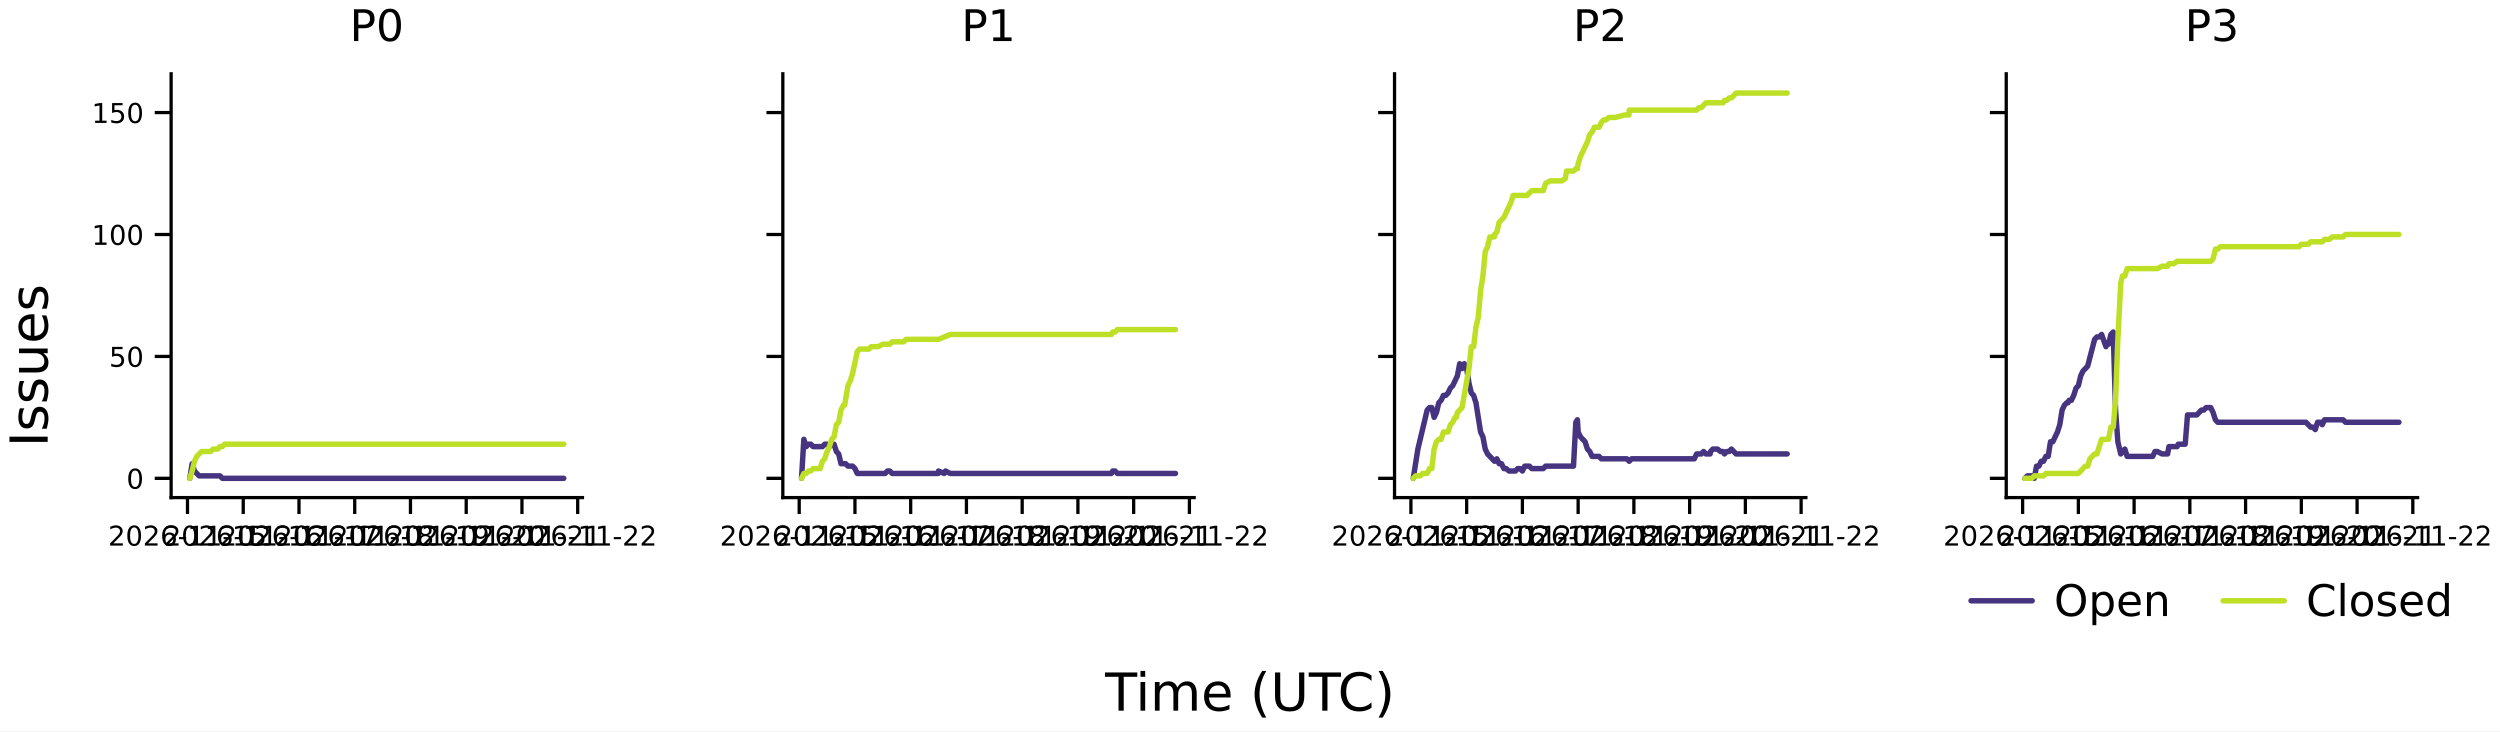
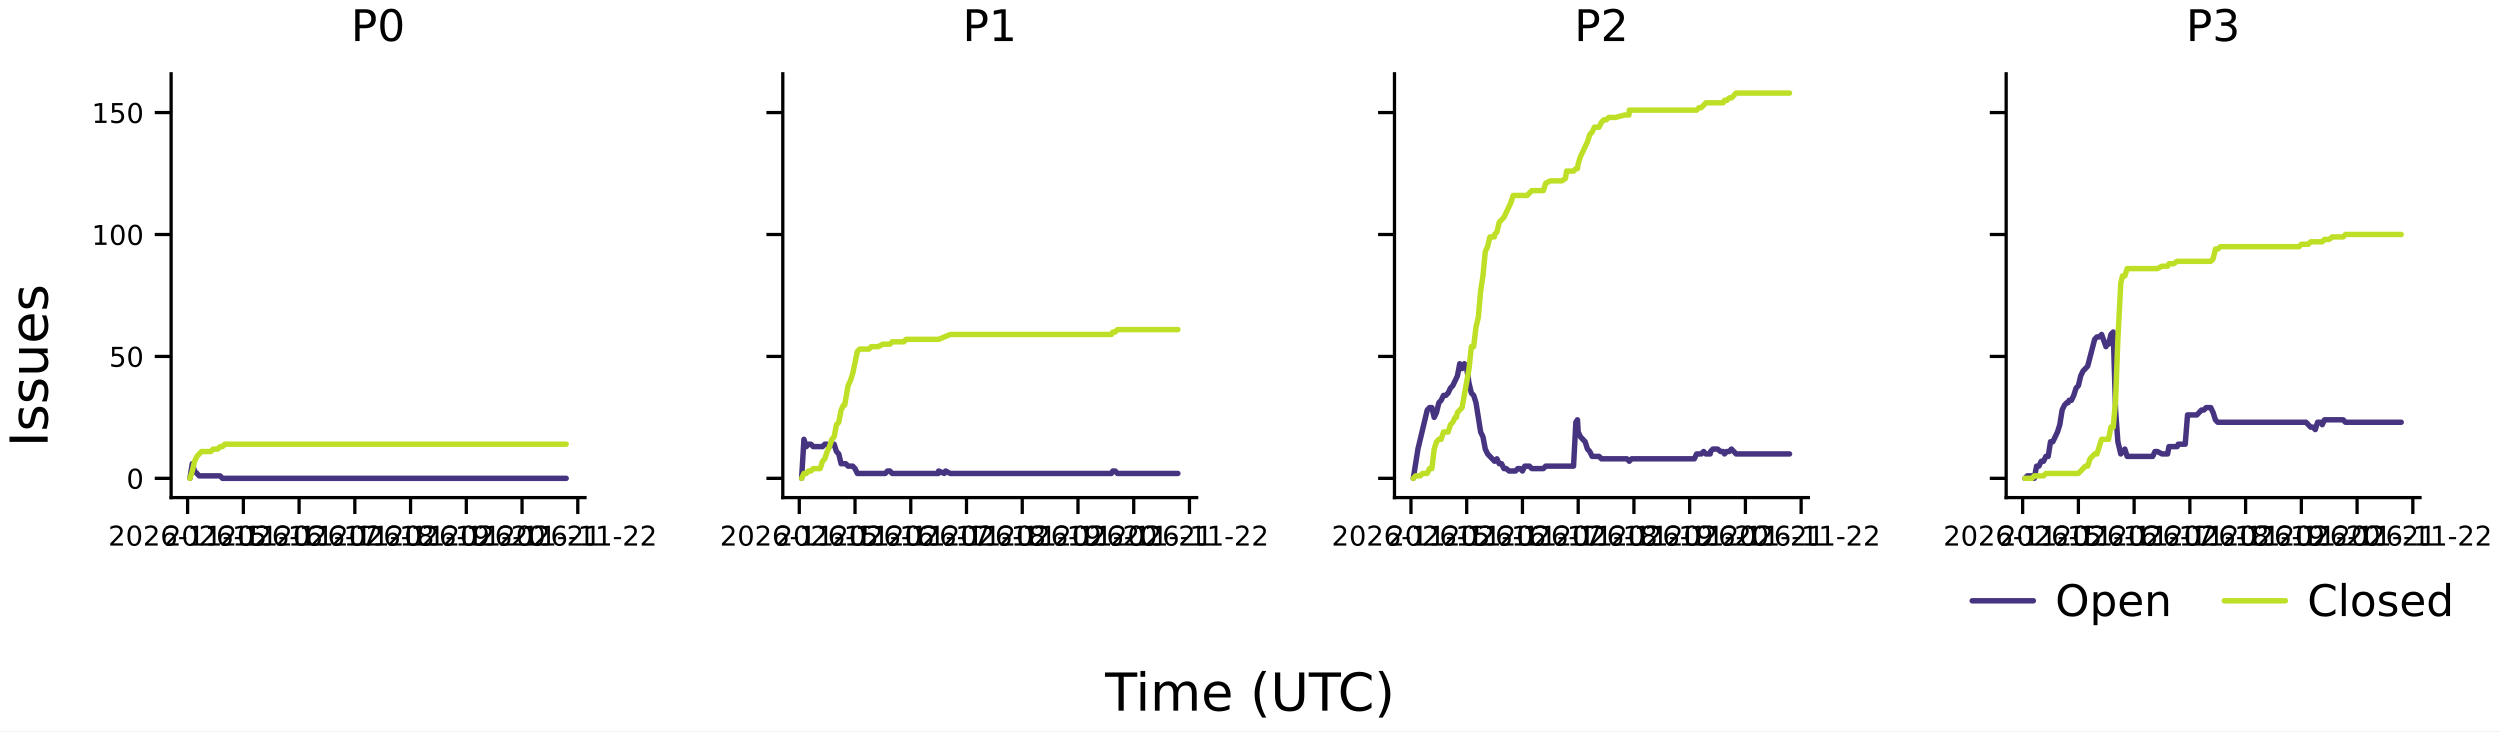
<svg xmlns="http://www.w3.org/2000/svg" xmlns:xlink="http://www.w3.org/1999/xlink" width="457.921pt" height="133.92pt" viewBox="0 0 457.921 133.92" version="1.1">
  <defs>
    <style type="text/css">*{stroke-linejoin: round; stroke-linecap: butt}</style>
  </defs>
  <g id="figure_1">
    <g id="patch_1">
      <path d="M 0 133.92  L 457.921 133.92  L 457.921 0  L 0 0  z " style="fill: #ffffff" />
    </g>
    <g id="axes_1">
      <g id="patch_2">
-         <path d="M 31.344 91.143  L 106.688 91.143  L 106.688 13.518  L 31.344 13.518  z " style="fill: #ffffff" />
+         <path d="M 31.344 91.143  L 107.15 91.143  L 107.15 13.518  L 31.344 13.518  z " style="fill: #ffffff" />
      </g>
      <g id="matplotlib.axis_1">
        <g id="xtick_1">
          <g id="line2d_1">
            <defs>
-               <path id="md93e90c989" d="M 0 0  L 0 3  " style="stroke: #000000; stroke-width: 0.6" />
+               <path id="m746cb403ec" d="M 0 0  L 0 3  " style="stroke: #000000; stroke-width: 0.6" />
            </defs>
            <g>
-               <use xlink:href="#md93e90c989" x="34.343" y="91.143" style="stroke: #000000; stroke-width: 0.6" />
+               <use xlink:href="#m746cb403ec" x="34.364" y="91.143" style="stroke: #000000; stroke-width: 0.6" />
            </g>
          </g>
          <g id="text_1">
-             <text style="font-size: 5px; font-family: 'DejaVu Sans', sans-serif; text-anchor: middle" x="34.343" y="99.942" transform="rotate(-0 34.34304 99.94197)">2026-11-15</text>
+             <text style="font-size: 5px; font-family: 'DejaVu Sans', sans-serif; text-anchor: middle" x="34.364" y="99.942" transform="rotate(-0 34.36409 99.94197)">2026-11-15</text>
          </g>
        </g>
        <g id="xtick_2">
          <g id="line2d_2">
            <g>
-               <use xlink:href="#md93e90c989" x="44.553" y="91.143" style="stroke: #000000; stroke-width: 0.6" />
+               <use xlink:href="#m746cb403ec" x="44.574" y="91.143" style="stroke: #000000; stroke-width: 0.6" />
            </g>
          </g>
          <g id="text_2">
-             <text style="font-size: 5px; font-family: 'DejaVu Sans', sans-serif; text-anchor: middle" x="44.553" y="99.942" transform="rotate(-0 44.55339 99.94197)">2026-11-16</text>
+             <text style="font-size: 5px; font-family: 'DejaVu Sans', sans-serif; text-anchor: middle" x="44.574" y="99.942" transform="rotate(-0 44.57371 99.94197)">2026-11-16</text>
          </g>
        </g>
        <g id="xtick_3">
          <g id="line2d_3">
            <g>
-               <use xlink:href="#md93e90c989" x="54.764" y="91.143" style="stroke: #000000; stroke-width: 0.6" />
+               <use xlink:href="#m746cb403ec" x="54.783" y="91.143" style="stroke: #000000; stroke-width: 0.6" />
            </g>
          </g>
          <g id="text_3">
-             <text style="font-size: 5px; font-family: 'DejaVu Sans', sans-serif; text-anchor: middle" x="54.764" y="99.942" transform="rotate(-0 54.76373 99.94197)">2026-11-17</text>
+             <text style="font-size: 5px; font-family: 'DejaVu Sans', sans-serif; text-anchor: middle" x="54.783" y="99.942" transform="rotate(-0 54.78332 99.94197)">2026-11-17</text>
          </g>
        </g>
        <g id="xtick_4">
          <g id="line2d_4">
            <g>
-               <use xlink:href="#md93e90c989" x="64.974" y="91.143" style="stroke: #000000; stroke-width: 0.6" />
+               <use xlink:href="#m746cb403ec" x="64.993" y="91.143" style="stroke: #000000; stroke-width: 0.6" />
            </g>
          </g>
          <g id="text_4">
-             <text style="font-size: 5px; font-family: 'DejaVu Sans', sans-serif; text-anchor: middle" x="64.974" y="99.942" transform="rotate(-0 64.97408 99.94197)">2026-11-18</text>
+             <text style="font-size: 5px; font-family: 'DejaVu Sans', sans-serif; text-anchor: middle" x="64.993" y="99.942" transform="rotate(-0 64.99293 99.94197)">2026-11-18</text>
          </g>
        </g>
        <g id="xtick_5">
          <g id="line2d_5">
            <g>
-               <use xlink:href="#md93e90c989" x="75.184" y="91.143" style="stroke: #000000; stroke-width: 0.6" />
+               <use xlink:href="#m746cb403ec" x="75.203" y="91.143" style="stroke: #000000; stroke-width: 0.6" />
            </g>
          </g>
          <g id="text_5">
-             <text style="font-size: 5px; font-family: 'DejaVu Sans', sans-serif; text-anchor: middle" x="75.184" y="99.942" transform="rotate(-0 75.18443 99.94197)">2026-11-19</text>
+             <text style="font-size: 5px; font-family: 'DejaVu Sans', sans-serif; text-anchor: middle" x="75.203" y="99.942" transform="rotate(-0 75.20255 99.94197)">2026-11-19</text>
          </g>
        </g>
        <g id="xtick_6">
          <g id="line2d_6">
            <g>
-               <use xlink:href="#md93e90c989" x="85.395" y="91.143" style="stroke: #000000; stroke-width: 0.6" />
+               <use xlink:href="#m746cb403ec" x="85.412" y="91.143" style="stroke: #000000; stroke-width: 0.6" />
            </g>
          </g>
          <g id="text_6">
-             <text style="font-size: 5px; font-family: 'DejaVu Sans', sans-serif; text-anchor: middle" x="85.395" y="99.942" transform="rotate(-0 85.39477 99.94197)">2026-11-20</text>
+             <text style="font-size: 5px; font-family: 'DejaVu Sans', sans-serif; text-anchor: middle" x="85.412" y="99.942" transform="rotate(-0 85.41216 99.94197)">2026-11-20</text>
          </g>
        </g>
        <g id="xtick_7">
          <g id="line2d_7">
            <g>
-               <use xlink:href="#md93e90c989" x="95.605" y="91.143" style="stroke: #000000; stroke-width: 0.6" />
+               <use xlink:href="#m746cb403ec" x="95.622" y="91.143" style="stroke: #000000; stroke-width: 0.6" />
            </g>
          </g>
          <g id="text_7">
-             <text style="font-size: 5px; font-family: 'DejaVu Sans', sans-serif; text-anchor: middle" x="95.605" y="99.942" transform="rotate(-0 95.60512 99.94197)">2026-11-21</text>
+             <text style="font-size: 5px; font-family: 'DejaVu Sans', sans-serif; text-anchor: middle" x="95.622" y="99.942" transform="rotate(-0 95.62177 99.94197)">2026-11-21</text>
          </g>
        </g>
        <g id="xtick_8">
          <g id="line2d_8">
            <g>
-               <use xlink:href="#md93e90c989" x="105.815" y="91.143" style="stroke: #000000; stroke-width: 0.6" />
+               <use xlink:href="#m746cb403ec" x="105.831" y="91.143" style="stroke: #000000; stroke-width: 0.6" />
            </g>
          </g>
          <g id="text_8">
-             <text style="font-size: 5px; font-family: 'DejaVu Sans', sans-serif; text-anchor: middle" x="105.815" y="99.942" transform="rotate(-0 105.8155 99.94197)">2026-11-22</text>
+             <text style="font-size: 5px; font-family: 'DejaVu Sans', sans-serif; text-anchor: middle" x="105.831" y="99.942" transform="rotate(-0 105.8314 99.94197)">2026-11-22</text>
          </g>
        </g>
      </g>
      <g id="matplotlib.axis_2">
        <g id="ytick_1">
          <g id="line2d_9">
            <defs>
-               <path id="m0c83f13d5a" d="M 0 0  L -3 0  " style="stroke: #000000; stroke-width: 0.6" />
+               <path id="m1bcc502d39" d="M 0 0  L -3 0  " style="stroke: #000000; stroke-width: 0.6" />
            </defs>
            <g>
-               <use xlink:href="#m0c83f13d5a" x="31.344" y="87.615" style="stroke: #000000; stroke-width: 0.6" />
+               <use xlink:href="#m1bcc502d39" x="31.344" y="87.615" style="stroke: #000000; stroke-width: 0.6" />
            </g>
          </g>
          <g id="text_9">
            <text style="font-size: 5px; font-family: 'DejaVu Sans', sans-serif; text-anchor: end" x="26.344" y="89.514" transform="rotate(-0 26.34375 89.51415)">0</text>
          </g>
        </g>
        <g id="ytick_2">
          <g id="line2d_10">
            <g>
-               <use xlink:href="#m0c83f13d5a" x="31.344" y="65.283" style="stroke: #000000; stroke-width: 0.6" />
+               <use xlink:href="#m1bcc502d39" x="31.344" y="65.283" style="stroke: #000000; stroke-width: 0.6" />
            </g>
          </g>
          <g id="text_10">
            <text style="font-size: 5px; font-family: 'DejaVu Sans', sans-serif; text-anchor: end" x="26.344" y="67.182" transform="rotate(-0 26.34375 67.18244)">50</text>
          </g>
        </g>
        <g id="ytick_3">
          <g id="line2d_11">
            <g>
-               <use xlink:href="#m0c83f13d5a" x="31.344" y="42.951" style="stroke: #000000; stroke-width: 0.6" />
+               <use xlink:href="#m1bcc502d39" x="31.344" y="42.951" style="stroke: #000000; stroke-width: 0.6" />
            </g>
          </g>
          <g id="text_11">
            <text style="font-size: 5px; font-family: 'DejaVu Sans', sans-serif; text-anchor: end" x="26.344" y="44.851" transform="rotate(-0 26.34375 44.85073)">100</text>
          </g>
        </g>
        <g id="ytick_4">
          <g id="line2d_12">
            <g>
-               <use xlink:href="#m0c83f13d5a" x="31.344" y="20.62" style="stroke: #000000; stroke-width: 0.6" />
+               <use xlink:href="#m1bcc502d39" x="31.344" y="20.62" style="stroke: #000000; stroke-width: 0.6" />
            </g>
          </g>
          <g id="text_12">
            <text style="font-size: 5px; font-family: 'DejaVu Sans', sans-serif; text-anchor: end" x="26.344" y="22.519" transform="rotate(-0 26.34375 22.51902)">150</text>
          </g>
        </g>
      </g>
      <g id="line2d_13">
-         <path d="M 34.768 87.615  L 35.194 84.935  L 35.619 86.275  L 36.47 87.168  L 40.299 87.168  L 40.725 87.615  L 103.263 87.615  L 103.263 87.615  " clip-path="url(#pa8d7c12f96)" style="fill: none; stroke: #463480; stroke-linecap: round" />
+         <path d="M 34.789 87.615  L 35.215 84.935  L 35.64 86.275  L 36.491 87.168  L 40.32 87.168  L 40.745 87.615  L 103.704 87.615  L 103.704 87.615  " clip-path="url(#p60b2d1991f)" style="fill: none; stroke: #463480; stroke-linecap: round" />
      </g>
      <g id="line2d_14">
-         <path d="M 34.768 87.615  L 35.194 86.275  L 35.619 84.488  L 36.045 83.595  L 36.896 82.702  L 38.597 82.702  L 39.023 82.255  L 39.874 82.255  L 40.299 81.808  L 40.725 81.808  L 41.15 81.362  L 103.263 81.362  L 103.263 81.362  " clip-path="url(#pa8d7c12f96)" style="fill: none; stroke: #bddf26; stroke-linecap: round" />
+         <path d="M 34.789 87.615  L 35.215 86.275  L 35.64 84.488  L 36.066 83.595  L 36.916 82.702  L 38.618 82.702  L 39.044 82.255  L 39.894 82.255  L 40.32 81.808  L 40.745 81.808  L 41.171 81.362  L 103.704 81.362  L 103.704 81.362  " clip-path="url(#p60b2d1991f)" style="fill: none; stroke: #bddf26; stroke-linecap: round" />
      </g>
      <g id="patch_3">
        <path d="M 31.344 91.143  L 31.344 13.518  " style="fill: none; stroke: #000000; stroke-width: 0.6; stroke-linejoin: miter; stroke-linecap: square" />
      </g>
      <g id="patch_4">
-         <path d="M 31.344 91.143  L 106.688 91.143  " style="fill: none; stroke: #000000; stroke-width: 0.6; stroke-linejoin: miter; stroke-linecap: square" />
+         <path d="M 31.344 91.143  L 107.15 91.143  " style="fill: none; stroke: #000000; stroke-width: 0.6; stroke-linejoin: miter; stroke-linecap: square" />
      </g>
      <g id="text_13">
-         <text style="font-size: 8px; font-family: 'DejaVu Sans', sans-serif; text-anchor: middle" x="69.016" y="7.518" transform="rotate(-0 69.01568 7.518125)">P0</text>
+         <text style="font-size: 8px; font-family: 'DejaVu Sans', sans-serif; text-anchor: middle" x="69.247" y="7.518" transform="rotate(-0 69.24694 7.518125)">P0</text>
      </g>
    </g>
    <g id="axes_2">
      <g id="patch_5">
-         <path d="M 143.389 91.143  L 218.733 91.143  L 218.733 13.518  L 143.389 13.518  z " style="fill: #ffffff" />
+         <path d="M 143.384 91.143  L 219.191 91.143  L 219.191 13.518  L 143.384 13.518  z " style="fill: #ffffff" />
      </g>
      <g id="matplotlib.axis_3">
        <g id="xtick_9">
          <g id="line2d_15">
            <g>
-               <use xlink:href="#md93e90c989" x="146.389" y="91.143" style="stroke: #000000; stroke-width: 0.6" />
+               <use xlink:href="#m746cb403ec" x="146.404" y="91.143" style="stroke: #000000; stroke-width: 0.6" />
            </g>
          </g>
          <g id="text_14">
-             <text style="font-size: 5px; font-family: 'DejaVu Sans', sans-serif; text-anchor: middle" x="146.389" y="99.942" transform="rotate(-0 146.3886 99.94197)">2026-11-15</text>
+             <text style="font-size: 5px; font-family: 'DejaVu Sans', sans-serif; text-anchor: middle" x="146.404" y="99.942" transform="rotate(-0 146.4045 99.94197)">2026-11-15</text>
          </g>
        </g>
        <g id="xtick_10">
          <g id="line2d_16">
            <g>
-               <use xlink:href="#md93e90c989" x="156.599" y="91.143" style="stroke: #000000; stroke-width: 0.6" />
+               <use xlink:href="#m746cb403ec" x="156.614" y="91.143" style="stroke: #000000; stroke-width: 0.6" />
            </g>
          </g>
          <g id="text_15">
-             <text style="font-size: 5px; font-family: 'DejaVu Sans', sans-serif; text-anchor: middle" x="156.599" y="99.942" transform="rotate(-0 156.5989 99.94197)">2026-11-16</text>
+             <text style="font-size: 5px; font-family: 'DejaVu Sans', sans-serif; text-anchor: middle" x="156.614" y="99.942" transform="rotate(-0 156.6141 99.94197)">2026-11-16</text>
          </g>
        </g>
        <g id="xtick_11">
          <g id="line2d_17">
            <g>
-               <use xlink:href="#md93e90c989" x="166.809" y="91.143" style="stroke: #000000; stroke-width: 0.6" />
+               <use xlink:href="#m746cb403ec" x="166.824" y="91.143" style="stroke: #000000; stroke-width: 0.6" />
            </g>
          </g>
          <g id="text_16">
-             <text style="font-size: 5px; font-family: 'DejaVu Sans', sans-serif; text-anchor: middle" x="166.809" y="99.942" transform="rotate(-0 166.8093 99.94197)">2026-11-17</text>
+             <text style="font-size: 5px; font-family: 'DejaVu Sans', sans-serif; text-anchor: middle" x="166.824" y="99.942" transform="rotate(-0 166.8237 99.94197)">2026-11-17</text>
          </g>
        </g>
        <g id="xtick_12">
          <g id="line2d_18">
            <g>
-               <use xlink:href="#md93e90c989" x="177.02" y="91.143" style="stroke: #000000; stroke-width: 0.6" />
+               <use xlink:href="#m746cb403ec" x="177.033" y="91.143" style="stroke: #000000; stroke-width: 0.6" />
            </g>
          </g>
          <g id="text_17">
-             <text style="font-size: 5px; font-family: 'DejaVu Sans', sans-serif; text-anchor: middle" x="177.02" y="99.942" transform="rotate(-0 177.0196 99.94197)">2026-11-18</text>
+             <text style="font-size: 5px; font-family: 'DejaVu Sans', sans-serif; text-anchor: middle" x="177.033" y="99.942" transform="rotate(-0 177.0333 99.94197)">2026-11-18</text>
          </g>
        </g>
        <g id="xtick_13">
          <g id="line2d_19">
            <g>
-               <use xlink:href="#md93e90c989" x="187.23" y="91.143" style="stroke: #000000; stroke-width: 0.6" />
+               <use xlink:href="#m746cb403ec" x="187.243" y="91.143" style="stroke: #000000; stroke-width: 0.6" />
            </g>
          </g>
          <g id="text_18">
-             <text style="font-size: 5px; font-family: 'DejaVu Sans', sans-serif; text-anchor: middle" x="187.23" y="99.942" transform="rotate(-0 187.23 99.94197)">2026-11-19</text>
+             <text style="font-size: 5px; font-family: 'DejaVu Sans', sans-serif; text-anchor: middle" x="187.243" y="99.942" transform="rotate(-0 187.2429 99.94197)">2026-11-19</text>
          </g>
        </g>
        <g id="xtick_14">
          <g id="line2d_20">
            <g>
-               <use xlink:href="#md93e90c989" x="197.44" y="91.143" style="stroke: #000000; stroke-width: 0.6" />
+               <use xlink:href="#m746cb403ec" x="197.453" y="91.143" style="stroke: #000000; stroke-width: 0.6" />
            </g>
          </g>
          <g id="text_19">
-             <text style="font-size: 5px; font-family: 'DejaVu Sans', sans-serif; text-anchor: middle" x="197.44" y="99.942" transform="rotate(-0 197.4403 99.94197)">2026-11-20</text>
+             <text style="font-size: 5px; font-family: 'DejaVu Sans', sans-serif; text-anchor: middle" x="197.453" y="99.942" transform="rotate(-0 197.4525 99.94197)">2026-11-20</text>
          </g>
        </g>
        <g id="xtick_15">
          <g id="line2d_21">
            <g>
-               <use xlink:href="#md93e90c989" x="207.651" y="91.143" style="stroke: #000000; stroke-width: 0.6" />
+               <use xlink:href="#m746cb403ec" x="207.662" y="91.143" style="stroke: #000000; stroke-width: 0.6" />
            </g>
          </g>
          <g id="text_20">
-             <text style="font-size: 5px; font-family: 'DejaVu Sans', sans-serif; text-anchor: middle" x="207.651" y="99.942" transform="rotate(-0 207.6507 99.94197)">2026-11-21</text>
+             <text style="font-size: 5px; font-family: 'DejaVu Sans', sans-serif; text-anchor: middle" x="207.662" y="99.942" transform="rotate(-0 207.6622 99.94197)">2026-11-21</text>
          </g>
        </g>
        <g id="xtick_16">
          <g id="line2d_22">
            <g>
-               <use xlink:href="#md93e90c989" x="217.861" y="91.143" style="stroke: #000000; stroke-width: 0.6" />
+               <use xlink:href="#m746cb403ec" x="217.872" y="91.143" style="stroke: #000000; stroke-width: 0.6" />
            </g>
          </g>
          <g id="text_21">
-             <text style="font-size: 5px; font-family: 'DejaVu Sans', sans-serif; text-anchor: middle" x="217.861" y="99.942" transform="rotate(-0 217.861 99.94197)">2026-11-22</text>
+             <text style="font-size: 5px; font-family: 'DejaVu Sans', sans-serif; text-anchor: middle" x="217.872" y="99.942" transform="rotate(-0 217.8718 99.94197)">2026-11-22</text>
          </g>
        </g>
      </g>
      <g id="matplotlib.axis_4">
        <g id="ytick_5">
          <g id="line2d_23">
            <g>
-               <use xlink:href="#m0c83f13d5a" x="143.389" y="87.615" style="stroke: #000000; stroke-width: 0.6" />
+               <use xlink:href="#m1bcc502d39" x="143.384" y="87.615" style="stroke: #000000; stroke-width: 0.6" />
            </g>
          </g>
        </g>
        <g id="ytick_6">
          <g id="line2d_24">
            <g>
-               <use xlink:href="#m0c83f13d5a" x="143.389" y="65.283" style="stroke: #000000; stroke-width: 0.6" />
+               <use xlink:href="#m1bcc502d39" x="143.384" y="65.283" style="stroke: #000000; stroke-width: 0.6" />
            </g>
          </g>
        </g>
        <g id="ytick_7">
          <g id="line2d_25">
            <g>
-               <use xlink:href="#m0c83f13d5a" x="143.389" y="42.951" style="stroke: #000000; stroke-width: 0.6" />
+               <use xlink:href="#m1bcc502d39" x="143.384" y="42.951" style="stroke: #000000; stroke-width: 0.6" />
            </g>
          </g>
        </g>
        <g id="ytick_8">
          <g id="line2d_26">
            <g>
-               <use xlink:href="#m0c83f13d5a" x="143.389" y="20.62" style="stroke: #000000; stroke-width: 0.6" />
+               <use xlink:href="#m1bcc502d39" x="143.384" y="20.62" style="stroke: #000000; stroke-width: 0.6" />
            </g>
          </g>
        </g>
      </g>
      <g id="line2d_27">
-         <path d="M 146.814 87.615  L 147.239 80.469  L 147.665 81.808  L 148.09 81.362  L 148.516 81.362  L 148.941 81.808  L 150.643 81.808  L 151.068 81.362  L 151.494 81.362  L 151.919 81.808  L 152.345 81.362  L 152.77 81.362  L 153.195 82.702  L 153.621 83.148  L 154.046 84.935  L 154.897 84.935  L 155.323 85.382  L 156.174 85.382  L 156.599 85.828  L 157.024 86.721  L 162.13 86.721  L 162.555 86.275  L 162.98 86.275  L 163.413 86.721  L 171.865 86.721  L 171.914 86.275  L 172.943 86.721  L 173.191 86.275  L 174.042 86.721  L 203.567 86.721  L 203.822 86.275  L 204.247 86.275  L 204.673 86.721  L 215.308 86.721  L 215.308 86.721  " clip-path="url(#pe327326e2c)" style="fill: none; stroke: #463480; stroke-linecap: round" />
+         <path d="M 146.83 87.615  L 147.255 80.469  L 147.681 81.808  L 148.106 81.362  L 148.531 81.362  L 148.957 81.808  L 150.658 81.808  L 151.084 81.362  L 151.509 81.362  L 151.935 81.808  L 152.36 81.362  L 152.785 81.362  L 153.211 82.702  L 153.636 83.148  L 154.062 84.935  L 154.912 84.935  L 155.338 85.382  L 156.189 85.382  L 156.614 85.828  L 157.039 86.721  L 162.144 86.721  L 162.57 86.275  L 162.995 86.275  L 163.428 86.721  L 171.879 86.721  L 171.929 86.275  L 172.957 86.721  L 173.205 86.275  L 174.056 86.721  L 203.578 86.721  L 203.834 86.275  L 204.259 86.275  L 204.684 86.721  L 215.745 86.721  L 215.745 86.721  " clip-path="url(#p2989c97f4f)" style="fill: none; stroke: #463480; stroke-linecap: round" />
      </g>
      <g id="line2d_28">
-         <path d="M 146.814 87.615  L 147.239 86.721  L 147.665 86.721  L 148.09 86.275  L 148.516 86.275  L 148.941 85.828  L 150.217 85.828  L 150.643 84.488  L 151.068 84.042  L 151.494 82.702  L 151.919 81.808  L 152.345 80.469  L 152.77 80.022  L 153.195 77.789  L 153.621 77.342  L 154.046 75.109  L 154.472 74.216  L 154.706 74.216  L 155.323 70.643  L 155.748 69.749  L 156.174 68.409  L 157.024 64.39  L 157.45 63.943  L 159.152 63.943  L 159.577 63.496  L 160.853 63.496  L 161.704 63.05  L 162.98 63.05  L 163.413 62.603  L 165.533 62.603  L 165.958 62.157  L 171.914 62.157  L 174.042 61.263  L 203.567 61.263  L 203.822 60.817  L 204.247 60.817  L 204.673 60.37  L 215.308 60.37  L 215.308 60.37  " clip-path="url(#pe327326e2c)" style="fill: none; stroke: #bddf26; stroke-linecap: round" />
+         <path d="M 146.83 87.615  L 147.255 86.721  L 147.681 86.721  L 148.106 86.275  L 148.531 86.275  L 148.957 85.828  L 150.233 85.828  L 150.658 84.488  L 151.084 84.042  L 151.509 82.702  L 151.935 81.808  L 152.36 80.469  L 152.785 80.022  L 153.211 77.789  L 153.636 77.342  L 154.062 75.109  L 154.487 74.216  L 154.721 74.216  L 155.338 70.643  L 155.763 69.749  L 156.189 68.409  L 157.039 64.39  L 157.465 63.943  L 159.166 63.943  L 159.592 63.496  L 160.868 63.496  L 161.719 63.05  L 162.995 63.05  L 163.428 62.603  L 165.548 62.603  L 165.973 62.157  L 171.929 62.157  L 174.056 61.263  L 203.578 61.263  L 203.834 60.817  L 204.259 60.817  L 204.684 60.37  L 215.745 60.37  L 215.745 60.37  " clip-path="url(#p2989c97f4f)" style="fill: none; stroke: #bddf26; stroke-linecap: round" />
      </g>
      <g id="patch_6">
-         <path d="M 143.389 91.143  L 143.389 13.518  " style="fill: none; stroke: #000000; stroke-width: 0.6; stroke-linejoin: miter; stroke-linecap: square" />
+         <path d="M 143.384 91.143  L 143.384 13.518  " style="fill: none; stroke: #000000; stroke-width: 0.6; stroke-linejoin: miter; stroke-linecap: square" />
      </g>
      <g id="patch_7">
-         <path d="M 143.389 91.143  L 218.733 91.143  " style="fill: none; stroke: #000000; stroke-width: 0.6; stroke-linejoin: miter; stroke-linecap: square" />
+         <path d="M 143.384 91.143  L 219.191 91.143  " style="fill: none; stroke: #000000; stroke-width: 0.6; stroke-linejoin: miter; stroke-linecap: square" />
      </g>
      <g id="text_22">
-         <text style="font-size: 8px; font-family: 'DejaVu Sans', sans-serif; text-anchor: middle" x="181.061" y="7.518" transform="rotate(-0 181.0612 7.518125)">P1</text>
+         <text style="font-size: 8px; font-family: 'DejaVu Sans', sans-serif; text-anchor: middle" x="181.287" y="7.518" transform="rotate(-0 181.2873 7.518125)">P1</text>
      </g>
    </g>
    <g id="axes_3">
      <g id="patch_8">
-         <path d="M 255.435 91.143  L 330.779 91.143  L 330.779 13.518  L 255.435 13.518  z " style="fill: #ffffff" />
+         <path d="M 255.425 91.143  L 331.231 91.143  L 331.231 13.518  L 255.425 13.518  z " style="fill: #ffffff" />
      </g>
      <g id="matplotlib.axis_5">
        <g id="xtick_17">
          <g id="line2d_29">
            <g>
-               <use xlink:href="#md93e90c989" x="258.434" y="91.143" style="stroke: #000000; stroke-width: 0.6" />
+               <use xlink:href="#m746cb403ec" x="258.445" y="91.143" style="stroke: #000000; stroke-width: 0.6" />
            </g>
          </g>
          <g id="text_23">
-             <text style="font-size: 5px; font-family: 'DejaVu Sans', sans-serif; text-anchor: middle" x="258.434" y="99.942" transform="rotate(-0 258.4342 99.94197)">2026-11-15</text>
+             <text style="font-size: 5px; font-family: 'DejaVu Sans', sans-serif; text-anchor: middle" x="258.445" y="99.942" transform="rotate(-0 258.4449 99.94197)">2026-11-15</text>
          </g>
        </g>
        <g id="xtick_18">
          <g id="line2d_30">
            <g>
-               <use xlink:href="#md93e90c989" x="268.645" y="91.143" style="stroke: #000000; stroke-width: 0.6" />
+               <use xlink:href="#m746cb403ec" x="268.654" y="91.143" style="stroke: #000000; stroke-width: 0.6" />
            </g>
          </g>
          <g id="text_24">
-             <text style="font-size: 5px; font-family: 'DejaVu Sans', sans-serif; text-anchor: middle" x="268.645" y="99.942" transform="rotate(-0 268.6445 99.94197)">2026-11-16</text>
+             <text style="font-size: 5px; font-family: 'DejaVu Sans', sans-serif; text-anchor: middle" x="268.654" y="99.942" transform="rotate(-0 268.6545 99.94197)">2026-11-16</text>
          </g>
        </g>
        <g id="xtick_19">
          <g id="line2d_31">
            <g>
-               <use xlink:href="#md93e90c989" x="278.855" y="91.143" style="stroke: #000000; stroke-width: 0.6" />
+               <use xlink:href="#m746cb403ec" x="278.864" y="91.143" style="stroke: #000000; stroke-width: 0.6" />
            </g>
          </g>
          <g id="text_25">
-             <text style="font-size: 5px; font-family: 'DejaVu Sans', sans-serif; text-anchor: middle" x="278.855" y="99.942" transform="rotate(-0 278.8549 99.94197)">2026-11-17</text>
+             <text style="font-size: 5px; font-family: 'DejaVu Sans', sans-serif; text-anchor: middle" x="278.864" y="99.942" transform="rotate(-0 278.8641 99.94197)">2026-11-17</text>
          </g>
        </g>
        <g id="xtick_20">
          <g id="line2d_32">
            <g>
-               <use xlink:href="#md93e90c989" x="289.065" y="91.143" style="stroke: #000000; stroke-width: 0.6" />
+               <use xlink:href="#m746cb403ec" x="289.074" y="91.143" style="stroke: #000000; stroke-width: 0.6" />
            </g>
          </g>
          <g id="text_26">
-             <text style="font-size: 5px; font-family: 'DejaVu Sans', sans-serif; text-anchor: middle" x="289.065" y="99.942" transform="rotate(-0 289.0652 99.94197)">2026-11-18</text>
+             <text style="font-size: 5px; font-family: 'DejaVu Sans', sans-serif; text-anchor: middle" x="289.074" y="99.942" transform="rotate(-0 289.0737 99.94197)">2026-11-18</text>
          </g>
        </g>
        <g id="xtick_21">
          <g id="line2d_33">
            <g>
-               <use xlink:href="#md93e90c989" x="299.276" y="91.143" style="stroke: #000000; stroke-width: 0.6" />
+               <use xlink:href="#m746cb403ec" x="299.283" y="91.143" style="stroke: #000000; stroke-width: 0.6" />
            </g>
          </g>
          <g id="text_27">
-             <text style="font-size: 5px; font-family: 'DejaVu Sans', sans-serif; text-anchor: middle" x="299.276" y="99.942" transform="rotate(-0 299.2755 99.94197)">2026-11-19</text>
+             <text style="font-size: 5px; font-family: 'DejaVu Sans', sans-serif; text-anchor: middle" x="299.283" y="99.942" transform="rotate(-0 299.2833 99.94197)">2026-11-19</text>
          </g>
        </g>
        <g id="xtick_22">
          <g id="line2d_34">
            <g>
-               <use xlink:href="#md93e90c989" x="309.486" y="91.143" style="stroke: #000000; stroke-width: 0.6" />
+               <use xlink:href="#m746cb403ec" x="309.493" y="91.143" style="stroke: #000000; stroke-width: 0.6" />
            </g>
          </g>
          <g id="text_28">
-             <text style="font-size: 5px; font-family: 'DejaVu Sans', sans-serif; text-anchor: middle" x="309.486" y="99.942" transform="rotate(-0 309.4859 99.94197)">2026-11-20</text>
+             <text style="font-size: 5px; font-family: 'DejaVu Sans', sans-serif; text-anchor: middle" x="309.493" y="99.942" transform="rotate(-0 309.4929 99.94197)">2026-11-20</text>
          </g>
        </g>
        <g id="xtick_23">
          <g id="line2d_35">
            <g>
-               <use xlink:href="#md93e90c989" x="319.696" y="91.143" style="stroke: #000000; stroke-width: 0.6" />
+               <use xlink:href="#m746cb403ec" x="319.703" y="91.143" style="stroke: #000000; stroke-width: 0.6" />
            </g>
          </g>
          <g id="text_29">
-             <text style="font-size: 5px; font-family: 'DejaVu Sans', sans-serif; text-anchor: middle" x="319.696" y="99.942" transform="rotate(-0 319.6962 99.94197)">2026-11-21</text>
+             <text style="font-size: 5px; font-family: 'DejaVu Sans', sans-serif; text-anchor: middle" x="319.703" y="99.942" transform="rotate(-0 319.7025 99.94197)">2026-11-21</text>
          </g>
        </g>
        <g id="xtick_24">
          <g id="line2d_36">
            <g>
-               <use xlink:href="#md93e90c989" x="329.907" y="91.143" style="stroke: #000000; stroke-width: 0.6" />
+               <use xlink:href="#m746cb403ec" x="329.912" y="91.143" style="stroke: #000000; stroke-width: 0.6" />
            </g>
          </g>
          <g id="text_30">
-             <text style="font-size: 5px; font-family: 'DejaVu Sans', sans-serif; text-anchor: middle" x="329.907" y="99.942" transform="rotate(-0 329.9066 99.94197)">2026-11-22</text>
+             <text style="font-size: 5px; font-family: 'DejaVu Sans', sans-serif; text-anchor: middle" x="329.912" y="99.942" transform="rotate(-0 329.9121 99.94197)">2026-11-22</text>
          </g>
        </g>
      </g>
      <g id="matplotlib.axis_6">
        <g id="ytick_9">
          <g id="line2d_37">
            <g>
-               <use xlink:href="#m0c83f13d5a" x="255.435" y="87.615" style="stroke: #000000; stroke-width: 0.6" />
+               <use xlink:href="#m1bcc502d39" x="255.425" y="87.615" style="stroke: #000000; stroke-width: 0.6" />
            </g>
          </g>
        </g>
        <g id="ytick_10">
          <g id="line2d_38">
            <g>
-               <use xlink:href="#m0c83f13d5a" x="255.435" y="65.283" style="stroke: #000000; stroke-width: 0.6" />
+               <use xlink:href="#m1bcc502d39" x="255.425" y="65.283" style="stroke: #000000; stroke-width: 0.6" />
            </g>
          </g>
        </g>
        <g id="ytick_11">
          <g id="line2d_39">
            <g>
-               <use xlink:href="#m0c83f13d5a" x="255.435" y="42.951" style="stroke: #000000; stroke-width: 0.6" />
+               <use xlink:href="#m1bcc502d39" x="255.425" y="42.951" style="stroke: #000000; stroke-width: 0.6" />
            </g>
          </g>
        </g>
        <g id="ytick_12">
          <g id="line2d_40">
            <g>
-               <use xlink:href="#m0c83f13d5a" x="255.435" y="20.62" style="stroke: #000000; stroke-width: 0.6" />
+               <use xlink:href="#m1bcc502d39" x="255.425" y="20.62" style="stroke: #000000; stroke-width: 0.6" />
            </g>
          </g>
        </g>
      </g>
      <g id="line2d_41">
-         <path d="M 258.86 87.615  L 259.71 82.255  L 261.412 75.109  L 261.838 74.662  L 262.263 74.662  L 262.688 76.449  L 263.114 75.556  L 263.539 73.769  L 263.965 73.322  L 264.39 72.429  L 264.816 72.429  L 265.241 71.983  L 265.666 71.089  L 266.092 70.643  L 266.943 68.856  L 267.368 66.623  L 267.794 67.516  L 268.219 66.623  L 268.645 67.516  L 269.07 70.196  L 269.495 71.983  L 269.921 72.429  L 270.346 73.769  L 271.197 79.129  L 271.623 80.022  L 272.048 82.255  L 272.473 83.148  L 273.75 84.488  L 274.175 84.042  L 274.601 84.935  L 275.026 84.935  L 275.458 85.828  L 275.877 85.828  L 276.409 86.275  L 277.579 86.275  L 278.004 85.828  L 278.429 85.828  L 278.855 86.275  L 279.28 85.382  L 280.131 85.382  L 280.557 85.828  L 282.684 85.828  L 283.109 85.382  L 288.214 85.382  L 288.64 77.342  L 288.93 76.896  L 289.065 79.129  L 289.491 80.022  L 290.341 80.915  L 290.767 82.255  L 291.192 82.702  L 291.618 83.595  L 292.894 83.595  L 293.32 84.042  L 297.999 84.042  L 298.425 84.488  L 298.85 84.042  L 310.337 84.042  L 310.762 83.148  L 311.613 83.148  L 312.038 82.702  L 312.464 83.148  L 313.244 83.148  L 313.315 82.702  L 313.74 82.255  L 314.591 82.255  L 315.144 82.702  L 315.612 82.702  L 315.867 83.148  L 316.293 82.702  L 316.718 82.702  L 317.144 82.255  L 317.995 83.148  L 327.354 83.148  L 327.354 83.148  " clip-path="url(#p90de9d0f3f)" style="fill: none; stroke: #463480; stroke-linecap: round" />
+         <path d="M 258.87 87.615  L 259.721 82.255  L 261.423 75.109  L 261.848 74.662  L 262.273 74.662  L 262.699 76.449  L 263.124 75.556  L 263.55 73.769  L 263.975 73.322  L 264.4 72.429  L 264.826 72.429  L 265.251 71.983  L 265.677 71.089  L 266.102 70.643  L 266.953 68.856  L 267.378 66.623  L 267.804 67.516  L 268.229 66.623  L 268.654 67.516  L 269.08 70.196  L 269.505 71.983  L 269.931 72.429  L 270.356 73.769  L 271.207 79.129  L 271.632 80.022  L 272.058 82.255  L 272.483 83.148  L 273.759 84.488  L 274.185 84.042  L 274.61 84.935  L 275.035 84.935  L 275.468 85.828  L 275.886 85.828  L 276.418 86.275  L 277.588 86.275  L 278.013 85.828  L 278.439 85.828  L 278.864 86.275  L 279.289 85.382  L 280.14 85.382  L 280.566 85.828  L 282.693 85.828  L 283.118 85.382  L 288.223 85.382  L 288.648 77.342  L 288.939 76.896  L 289.074 79.129  L 289.499 80.022  L 290.35 80.915  L 290.775 82.255  L 291.201 82.702  L 291.626 83.595  L 292.902 83.595  L 293.328 84.042  L 298.007 84.042  L 298.433 84.488  L 298.858 84.042  L 310.344 84.042  L 310.769 83.148  L 311.62 83.148  L 312.045 82.702  L 312.471 83.148  L 313.251 83.148  L 313.322 82.702  L 313.747 82.255  L 314.598 82.255  L 315.151 82.702  L 315.619 82.702  L 315.874 83.148  L 316.299 82.702  L 316.725 82.702  L 317.15 82.255  L 318.001 83.148  L 327.785 83.148  L 327.785 83.148  " clip-path="url(#p7084525c44)" style="fill: none; stroke: #463480; stroke-linecap: round" />
      </g>
      <g id="line2d_42">
-         <path d="M 258.86 87.615  L 259.285 87.168  L 260.136 87.168  L 260.561 86.721  L 261.412 86.721  L 261.838 85.828  L 262.263 85.828  L 262.688 82.255  L 263.114 80.915  L 263.539 80.469  L 263.965 80.469  L 264.39 79.129  L 265.241 79.129  L 265.666 77.789  L 266.092 77.342  L 266.517 76.449  L 266.751 76.449  L 266.943 75.556  L 267.794 74.662  L 269.07 67.516  L 269.495 63.496  L 269.921 63.496  L 270.346 59.923  L 270.772 58.137  L 271.197 53.224  L 271.623 50.544  L 272.048 46.078  L 272.473 45.184  L 272.899 43.398  L 273.7 43.398  L 273.75 42.951  L 274.175 42.505  L 274.601 40.718  L 275.458 39.825  L 276.728 37.145  L 277.153 35.805  L 279.706 35.805  L 280.557 34.912  L 282.684 34.912  L 283.109 33.572  L 283.96 33.125  L 286.087 33.125  L 286.732 32.679  L 286.938 31.339  L 288.214 31.339  L 288.64 30.892  L 288.93 30.892  L 289.065 29.999  L 289.491 28.659  L 290.767 25.979  L 291.192 24.639  L 291.618 24.193  L 292.043 23.299  L 292.894 23.299  L 293.32 22.406  L 293.745 21.96  L 294.17 21.96  L 294.681 21.513  L 295.872 21.513  L 297.574 21.066  L 298.368 21.066  L 298.425 20.173  L 310.762 20.173  L 311.188 19.726  L 311.613 19.726  L 312.464 18.833  L 315.612 18.833  L 315.867 18.386  L 316.293 18.386  L 316.718 17.94  L 317.144 17.94  L 317.995 17.047  L 327.354 17.047  L 327.354 17.047  " clip-path="url(#p90de9d0f3f)" style="fill: none; stroke: #bddf26; stroke-linecap: round" />
+         <path d="M 258.87 87.615  L 259.296 87.168  L 260.146 87.168  L 260.572 86.721  L 261.423 86.721  L 261.848 85.828  L 262.273 85.828  L 262.699 82.255  L 263.124 80.915  L 263.55 80.469  L 263.975 80.469  L 264.4 79.129  L 265.251 79.129  L 265.677 77.789  L 266.102 77.342  L 266.527 76.449  L 266.761 76.449  L 266.953 75.556  L 267.804 74.662  L 269.08 67.516  L 269.505 63.496  L 269.931 63.496  L 270.356 59.923  L 270.781 58.137  L 271.207 53.224  L 271.632 50.544  L 272.058 46.078  L 272.483 45.184  L 272.908 43.398  L 273.71 43.398  L 273.759 42.951  L 274.185 42.505  L 274.61 40.718  L 275.468 39.825  L 276.737 37.145  L 277.162 35.805  L 279.715 35.805  L 280.566 34.912  L 282.693 34.912  L 283.118 33.572  L 283.969 33.125  L 286.096 33.125  L 286.741 32.679  L 286.947 31.339  L 288.223 31.339  L 288.648 30.892  L 288.939 30.892  L 289.074 29.999  L 289.499 28.659  L 290.775 25.979  L 291.201 24.639  L 291.626 24.193  L 292.051 23.299  L 292.902 23.299  L 293.328 22.406  L 293.753 21.96  L 294.179 21.96  L 294.689 21.513  L 295.88 21.513  L 297.582 21.066  L 298.376 21.066  L 298.433 20.173  L 310.769 20.173  L 311.195 19.726  L 311.62 19.726  L 312.471 18.833  L 315.619 18.833  L 315.874 18.386  L 316.299 18.386  L 316.725 17.94  L 317.15 17.94  L 318.001 17.047  L 327.785 17.047  L 327.785 17.047  " clip-path="url(#p7084525c44)" style="fill: none; stroke: #bddf26; stroke-linecap: round" />
      </g>
      <g id="patch_9">
-         <path d="M 255.435 91.143  L 255.435 13.518  " style="fill: none; stroke: #000000; stroke-width: 0.6; stroke-linejoin: miter; stroke-linecap: square" />
+         <path d="M 255.425 91.143  L 255.425 13.518  " style="fill: none; stroke: #000000; stroke-width: 0.6; stroke-linejoin: miter; stroke-linecap: square" />
      </g>
      <g id="patch_10">
-         <path d="M 255.435 91.143  L 330.779 91.143  " style="fill: none; stroke: #000000; stroke-width: 0.6; stroke-linejoin: miter; stroke-linecap: square" />
+         <path d="M 255.425 91.143  L 331.231 91.143  " style="fill: none; stroke: #000000; stroke-width: 0.6; stroke-linejoin: miter; stroke-linecap: square" />
      </g>
      <g id="text_31">
-         <text style="font-size: 8px; font-family: 'DejaVu Sans', sans-serif; text-anchor: middle" x="293.107" y="7.518" transform="rotate(-0 293.1068 7.518125)">P2</text>
+         <text style="font-size: 8px; font-family: 'DejaVu Sans', sans-serif; text-anchor: middle" x="293.328" y="7.518" transform="rotate(-0 293.3277 7.518125)">P2</text>
      </g>
    </g>
    <g id="axes_4">
      <g id="patch_11">
-         <path d="M 367.48 91.143  L 442.824 91.143  L 442.824 13.518  L 367.48 13.518  z " style="fill: #ffffff" />
+         <path d="M 367.465 91.143  L 443.271 91.143  L 443.271 13.518  L 367.465 13.518  z " style="fill: #ffffff" />
      </g>
      <g id="matplotlib.axis_7">
        <g id="xtick_25">
          <g id="line2d_43">
            <g>
-               <use xlink:href="#md93e90c989" x="370.48" y="91.143" style="stroke: #000000; stroke-width: 0.6" />
+               <use xlink:href="#m746cb403ec" x="370.485" y="91.143" style="stroke: #000000; stroke-width: 0.6" />
            </g>
          </g>
          <g id="text_32">
-             <text style="font-size: 5px; font-family: 'DejaVu Sans', sans-serif; text-anchor: middle" x="370.48" y="99.942" transform="rotate(-0 370.4797 99.94197)">2026-11-15</text>
+             <text style="font-size: 5px; font-family: 'DejaVu Sans', sans-serif; text-anchor: middle" x="370.485" y="99.942" transform="rotate(-0 370.4852 99.94197)">2026-11-15</text>
          </g>
        </g>
        <g id="xtick_26">
          <g id="line2d_44">
            <g>
-               <use xlink:href="#md93e90c989" x="380.69" y="91.143" style="stroke: #000000; stroke-width: 0.6" />
+               <use xlink:href="#m746cb403ec" x="380.695" y="91.143" style="stroke: #000000; stroke-width: 0.6" />
            </g>
          </g>
          <g id="text_33">
-             <text style="font-size: 5px; font-family: 'DejaVu Sans', sans-serif; text-anchor: middle" x="380.69" y="99.942" transform="rotate(-0 380.6901 99.94197)">2026-11-16</text>
+             <text style="font-size: 5px; font-family: 'DejaVu Sans', sans-serif; text-anchor: middle" x="380.695" y="99.942" transform="rotate(-0 380.6948 99.94197)">2026-11-16</text>
          </g>
        </g>
        <g id="xtick_27">
          <g id="line2d_45">
            <g>
-               <use xlink:href="#md93e90c989" x="390.9" y="91.143" style="stroke: #000000; stroke-width: 0.6" />
+               <use xlink:href="#m746cb403ec" x="390.904" y="91.143" style="stroke: #000000; stroke-width: 0.6" />
            </g>
          </g>
          <g id="text_34">
-             <text style="font-size: 5px; font-family: 'DejaVu Sans', sans-serif; text-anchor: middle" x="390.9" y="99.942" transform="rotate(-0 390.9004 99.94197)">2026-11-17</text>
+             <text style="font-size: 5px; font-family: 'DejaVu Sans', sans-serif; text-anchor: middle" x="390.904" y="99.942" transform="rotate(-0 390.9045 99.94197)">2026-11-17</text>
          </g>
        </g>
        <g id="xtick_28">
          <g id="line2d_46">
            <g>
-               <use xlink:href="#md93e90c989" x="401.111" y="91.143" style="stroke: #000000; stroke-width: 0.6" />
+               <use xlink:href="#m746cb403ec" x="401.114" y="91.143" style="stroke: #000000; stroke-width: 0.6" />
            </g>
          </g>
          <g id="text_35">
-             <text style="font-size: 5px; font-family: 'DejaVu Sans', sans-serif; text-anchor: middle" x="401.111" y="99.942" transform="rotate(-0 401.1108 99.94197)">2026-11-18</text>
+             <text style="font-size: 5px; font-family: 'DejaVu Sans', sans-serif; text-anchor: middle" x="401.114" y="99.942" transform="rotate(-0 401.1141 99.94197)">2026-11-18</text>
          </g>
        </g>
        <g id="xtick_29">
          <g id="line2d_47">
            <g>
-               <use xlink:href="#md93e90c989" x="411.321" y="91.143" style="stroke: #000000; stroke-width: 0.6" />
+               <use xlink:href="#m746cb403ec" x="411.324" y="91.143" style="stroke: #000000; stroke-width: 0.6" />
            </g>
          </g>
          <g id="text_36">
-             <text style="font-size: 5px; font-family: 'DejaVu Sans', sans-serif; text-anchor: middle" x="411.321" y="99.942" transform="rotate(-0 411.3211 99.94197)">2026-11-19</text>
+             <text style="font-size: 5px; font-family: 'DejaVu Sans', sans-serif; text-anchor: middle" x="411.324" y="99.942" transform="rotate(-0 411.3237 99.94197)">2026-11-19</text>
          </g>
        </g>
        <g id="xtick_30">
          <g id="line2d_48">
            <g>
-               <use xlink:href="#md93e90c989" x="421.531" y="91.143" style="stroke: #000000; stroke-width: 0.6" />
+               <use xlink:href="#m746cb403ec" x="421.533" y="91.143" style="stroke: #000000; stroke-width: 0.6" />
            </g>
          </g>
          <g id="text_37">
-             <text style="font-size: 5px; font-family: 'DejaVu Sans', sans-serif; text-anchor: middle" x="421.531" y="99.942" transform="rotate(-0 421.5315 99.94197)">2026-11-20</text>
+             <text style="font-size: 5px; font-family: 'DejaVu Sans', sans-serif; text-anchor: middle" x="421.533" y="99.942" transform="rotate(-0 421.5333 99.94197)">2026-11-20</text>
          </g>
        </g>
        <g id="xtick_31">
          <g id="line2d_49">
            <g>
-               <use xlink:href="#md93e90c989" x="431.742" y="91.143" style="stroke: #000000; stroke-width: 0.6" />
+               <use xlink:href="#m746cb403ec" x="431.743" y="91.143" style="stroke: #000000; stroke-width: 0.6" />
            </g>
          </g>
          <g id="text_38">
-             <text style="font-size: 5px; font-family: 'DejaVu Sans', sans-serif; text-anchor: middle" x="431.742" y="99.942" transform="rotate(-0 431.7418 99.94197)">2026-11-21</text>
+             <text style="font-size: 5px; font-family: 'DejaVu Sans', sans-serif; text-anchor: middle" x="431.743" y="99.942" transform="rotate(-0 431.7429 99.94197)">2026-11-21</text>
          </g>
        </g>
        <g id="xtick_32">
          <g id="line2d_50">
            <g>
-               <use xlink:href="#md93e90c989" x="441.952" y="91.143" style="stroke: #000000; stroke-width: 0.6" />
+               <use xlink:href="#m746cb403ec" x="441.953" y="91.143" style="stroke: #000000; stroke-width: 0.6" />
            </g>
          </g>
          <g id="text_39">
-             <text style="font-size: 5px; font-family: 'DejaVu Sans', sans-serif; text-anchor: middle" x="441.952" y="99.942" transform="rotate(-0 441.9521 99.94197)">2026-11-22</text>
+             <text style="font-size: 5px; font-family: 'DejaVu Sans', sans-serif; text-anchor: middle" x="441.953" y="99.942" transform="rotate(-0 441.9525 99.94197)">2026-11-22</text>
          </g>
        </g>
      </g>
      <g id="matplotlib.axis_8">
        <g id="ytick_13">
          <g id="line2d_51">
            <g>
-               <use xlink:href="#m0c83f13d5a" x="367.48" y="87.615" style="stroke: #000000; stroke-width: 0.6" />
+               <use xlink:href="#m1bcc502d39" x="367.465" y="87.615" style="stroke: #000000; stroke-width: 0.6" />
            </g>
          </g>
        </g>
        <g id="ytick_14">
          <g id="line2d_52">
            <g>
-               <use xlink:href="#m0c83f13d5a" x="367.48" y="65.283" style="stroke: #000000; stroke-width: 0.6" />
+               <use xlink:href="#m1bcc502d39" x="367.465" y="65.283" style="stroke: #000000; stroke-width: 0.6" />
            </g>
          </g>
        </g>
        <g id="ytick_15">
          <g id="line2d_53">
            <g>
-               <use xlink:href="#m0c83f13d5a" x="367.48" y="42.951" style="stroke: #000000; stroke-width: 0.6" />
+               <use xlink:href="#m1bcc502d39" x="367.465" y="42.951" style="stroke: #000000; stroke-width: 0.6" />
            </g>
          </g>
        </g>
        <g id="ytick_16">
          <g id="line2d_54">
            <g>
-               <use xlink:href="#m0c83f13d5a" x="367.48" y="20.62" style="stroke: #000000; stroke-width: 0.6" />
+               <use xlink:href="#m1bcc502d39" x="367.465" y="20.62" style="stroke: #000000; stroke-width: 0.6" />
            </g>
          </g>
        </g>
      </g>
      <g id="line2d_55">
-         <path d="M 370.905 87.615  L 371.331 87.168  L 372.181 87.168  L 372.607 87.615  L 373.032 85.382  L 373.458 85.382  L 373.883 84.488  L 374.309 84.488  L 374.734 83.595  L 375.159 83.595  L 375.585 80.915  L 376.01 80.915  L 376.861 79.129  L 377.287 77.789  L 377.712 75.109  L 378.137 74.216  L 378.563 73.769  L 378.797 73.769  L 378.988 73.322  L 379.414 73.322  L 379.839 72.429  L 380.265 71.089  L 380.69 70.643  L 381.115 68.856  L 381.541 67.963  L 382.392 67.07  L 383.668 62.157  L 384.094 61.71  L 384.519 61.71  L 384.944 61.263  L 385.746 63.496  L 385.795 63.05  L 386.221 63.05  L 386.646 61.263  L 387.072 60.817  L 387.504 75.109  L 387.922 80.915  L 388.454 83.148  L 389.199 82.255  L 389.624 83.595  L 394.304 83.595  L 394.729 82.702  L 395.155 82.702  L 396.006 83.148  L 397.034 83.148  L 397.282 81.808  L 398.778 81.808  L 398.984 81.362  L 400.26 81.362  L 400.685 76.002  L 402.387 76.002  L 403.238 75.109  L 403.663 75.109  L 404.089 74.662  L 404.94 74.662  L 405.365 75.556  L 405.791 76.896  L 406.216 77.342  L 422.382 77.342  L 423.233 78.235  L 423.659 78.235  L 424.084 78.682  L 424.509 77.342  L 425.289 77.342  L 425.36 77.789  L 425.786 76.896  L 429.189 76.896  L 429.615 77.342  L 439.4 77.342  L 439.4 77.342  " clip-path="url(#pcbaa18de7c)" style="fill: none; stroke: #463480; stroke-linecap: round" />
+         <path d="M 370.911 87.615  L 371.336 87.168  L 372.187 87.168  L 372.612 87.615  L 373.038 85.382  L 373.463 85.382  L 373.888 84.488  L 374.314 84.488  L 374.739 83.595  L 375.165 83.595  L 375.59 80.915  L 376.015 80.915  L 376.866 79.129  L 377.292 77.789  L 377.717 75.109  L 378.142 74.216  L 378.568 73.769  L 378.802 73.769  L 378.993 73.322  L 379.419 73.322  L 379.844 72.429  L 380.269 71.089  L 380.695 70.643  L 381.12 68.856  L 381.546 67.963  L 382.396 67.07  L 383.673 62.157  L 384.098 61.71  L 384.523 61.71  L 384.949 61.263  L 385.75 63.496  L 385.8 63.05  L 386.225 63.05  L 386.65 61.263  L 387.076 60.817  L 387.508 75.109  L 387.927 80.915  L 388.458 83.148  L 389.203 82.255  L 389.628 83.595  L 394.308 83.595  L 394.733 82.702  L 395.158 82.702  L 396.009 83.148  L 397.037 83.148  L 397.285 81.808  L 398.781 81.808  L 398.987 81.362  L 400.263 81.362  L 400.689 76.002  L 402.39 76.002  L 403.241 75.109  L 403.666 75.109  L 404.092 74.662  L 404.943 74.662  L 405.368 75.556  L 405.793 76.896  L 406.219 77.342  L 422.384 77.342  L 423.235 78.235  L 423.66 78.235  L 424.086 78.682  L 424.511 77.342  L 425.291 77.342  L 425.362 77.789  L 425.787 76.896  L 429.191 76.896  L 429.616 77.342  L 439.826 77.342  L 439.826 77.342  " clip-path="url(#p062dadc630)" style="fill: none; stroke: #463480; stroke-linecap: round" />
      </g>
      <g id="line2d_56">
-         <path d="M 370.905 87.615  L 372.181 87.615  L 372.607 87.168  L 374.309 87.168  L 374.734 86.721  L 380.69 86.721  L 381.966 85.382  L 382.392 85.382  L 382.817 84.042  L 383.668 83.148  L 384.094 83.148  L 384.944 80.469  L 386.221 80.469  L 386.646 78.235  L 387.072 78.235  L 387.504 73.322  L 387.922 62.157  L 388.454 51.884  L 388.773 50.544  L 389.199 50.544  L 389.624 49.204  L 395.155 49.204  L 396.006 48.758  L 397.034 48.758  L 397.282 48.311  L 398.133 48.311  L 398.778 47.864  L 404.94 47.864  L 405.365 47.418  L 405.791 45.631  L 406.216 45.631  L 406.726 45.184  L 421.106 45.184  L 421.531 44.738  L 422.808 44.738  L 423.233 44.291  L 425.36 44.291  L 425.786 43.845  L 426.637 43.845  L 427.19 43.398  L 429.189 43.398  L 429.615 42.951  L 439.4 42.951  L 439.4 42.951  " clip-path="url(#pcbaa18de7c)" style="fill: none; stroke: #bddf26; stroke-linecap: round" />
+         <path d="M 370.911 87.615  L 372.187 87.615  L 372.612 87.168  L 374.314 87.168  L 374.739 86.721  L 380.695 86.721  L 381.971 85.382  L 382.396 85.382  L 382.822 84.042  L 383.673 83.148  L 384.098 83.148  L 384.949 80.469  L 386.225 80.469  L 386.65 78.235  L 387.076 78.235  L 387.508 73.322  L 387.927 62.157  L 388.458 51.884  L 388.777 50.544  L 389.203 50.544  L 389.628 49.204  L 395.158 49.204  L 396.009 48.758  L 397.037 48.758  L 397.285 48.311  L 398.136 48.311  L 398.781 47.864  L 404.943 47.864  L 405.368 47.418  L 405.793 45.631  L 406.219 45.631  L 406.729 45.184  L 421.108 45.184  L 421.533 44.738  L 422.81 44.738  L 423.235 44.291  L 425.362 44.291  L 425.787 43.845  L 426.638 43.845  L 427.191 43.398  L 429.191 43.398  L 429.616 42.951  L 439.826 42.951  L 439.826 42.951  " clip-path="url(#p062dadc630)" style="fill: none; stroke: #bddf26; stroke-linecap: round" />
      </g>
      <g id="patch_12">
-         <path d="M 367.48 91.143  L 367.48 13.518  " style="fill: none; stroke: #000000; stroke-width: 0.6; stroke-linejoin: miter; stroke-linecap: square" />
+         <path d="M 367.465 91.143  L 367.465 13.518  " style="fill: none; stroke: #000000; stroke-width: 0.6; stroke-linejoin: miter; stroke-linecap: square" />
      </g>
      <g id="patch_13">
-         <path d="M 367.48 91.143  L 442.824 91.143  " style="fill: none; stroke: #000000; stroke-width: 0.6; stroke-linejoin: miter; stroke-linecap: square" />
+         <path d="M 367.465 91.143  L 443.271 91.143  " style="fill: none; stroke: #000000; stroke-width: 0.6; stroke-linejoin: miter; stroke-linecap: square" />
      </g>
      <g id="text_40">
-         <text style="font-size: 8px; font-family: 'DejaVu Sans', sans-serif; text-anchor: middle" x="405.152" y="7.518" transform="rotate(-0 405.1524 7.518125)">P3</text>
+         <text style="font-size: 8px; font-family: 'DejaVu Sans', sans-serif; text-anchor: middle" x="405.368" y="7.518" transform="rotate(-0 405.3681 7.518125)">P3</text>
      </g>
      <g id="legend_1">
        <g id="line2d_57">
-           <path d="M 361.032 110.042  L 366.632 110.042  L 372.232 110.042  " style="fill: none; stroke: #463480; stroke-linecap: round" />
+           <path d="M 361.247 110.042  L 366.847 110.042  L 372.447 110.042  " style="fill: none; stroke: #463480; stroke-linecap: round" />
        </g>
        <g id="text_41">
-           <text style="font-size: 8px; font-family: 'DejaVu Sans', sans-serif; text-anchor: start" x="376.232" y="112.842" transform="rotate(-0 376.2317 112.8419)">Open</text>
+           <text style="font-size: 8px; font-family: 'DejaVu Sans', sans-serif; text-anchor: start" x="376.447" y="112.842" transform="rotate(-0 376.4475 112.8419)">Open</text>
        </g>
        <g id="line2d_58">
-           <path d="M 407.2 110.042  L 412.8 110.042  L 418.4 110.042  " style="fill: none; stroke: #bddf26; stroke-linecap: round" />
+           <path d="M 407.416 110.042  L 413.016 110.042  L 418.616 110.042  " style="fill: none; stroke: #bddf26; stroke-linecap: round" />
        </g>
        <g id="text_42">
-           <text style="font-size: 8px; font-family: 'DejaVu Sans', sans-serif; text-anchor: start" x="422.4" y="112.842" transform="rotate(-0 422.4005 112.8419)">Closed</text>
+           <text style="font-size: 8px; font-family: 'DejaVu Sans', sans-serif; text-anchor: start" x="422.616" y="112.842" transform="rotate(-0 422.6162 112.8419)">Closed</text>
        </g>
      </g>
    </g>
    <g id="text_43">
      <text style="font-size: 9.6px; font-family: 'DejaVu Sans', sans-serif; text-anchor: middle" x="228.96" y="130.174" transform="rotate(-0 228.96 130.1738)">Time (UTC)</text>
    </g>
    <g id="text_44">
      <text style="font-size: 9.6px; font-family: 'DejaVu Sans', sans-serif" transform="translate(8.73375 81.873) rotate(-90)">Issues</text>
    </g>
  </g>
  <defs>
-     <clipPath id="pa8d7c12f96">
-       <rect x="31.344" y="13.518" width="75.344" height="77.625" />
+     <clipPath id="p60b2d1991f">
+       <rect x="31.344" y="13.518" width="75.806" height="77.625" />
    </clipPath>
-     <clipPath id="pe327326e2c">
-       <rect x="143.389" y="13.518" width="75.344" height="77.625" />
+     <clipPath id="p2989c97f4f">
+       <rect x="143.384" y="13.518" width="75.806" height="77.625" />
    </clipPath>
-     <clipPath id="p90de9d0f3f">
-       <rect x="255.435" y="13.518" width="75.344" height="77.625" />
+     <clipPath id="p7084525c44">
+       <rect x="255.425" y="13.518" width="75.806" height="77.625" />
    </clipPath>
-     <clipPath id="pcbaa18de7c">
-       <rect x="367.48" y="13.518" width="75.344" height="77.625" />
+     <clipPath id="p062dadc630">
+       <rect x="367.465" y="13.518" width="75.806" height="77.625" />
    </clipPath>
  </defs>
</svg>
